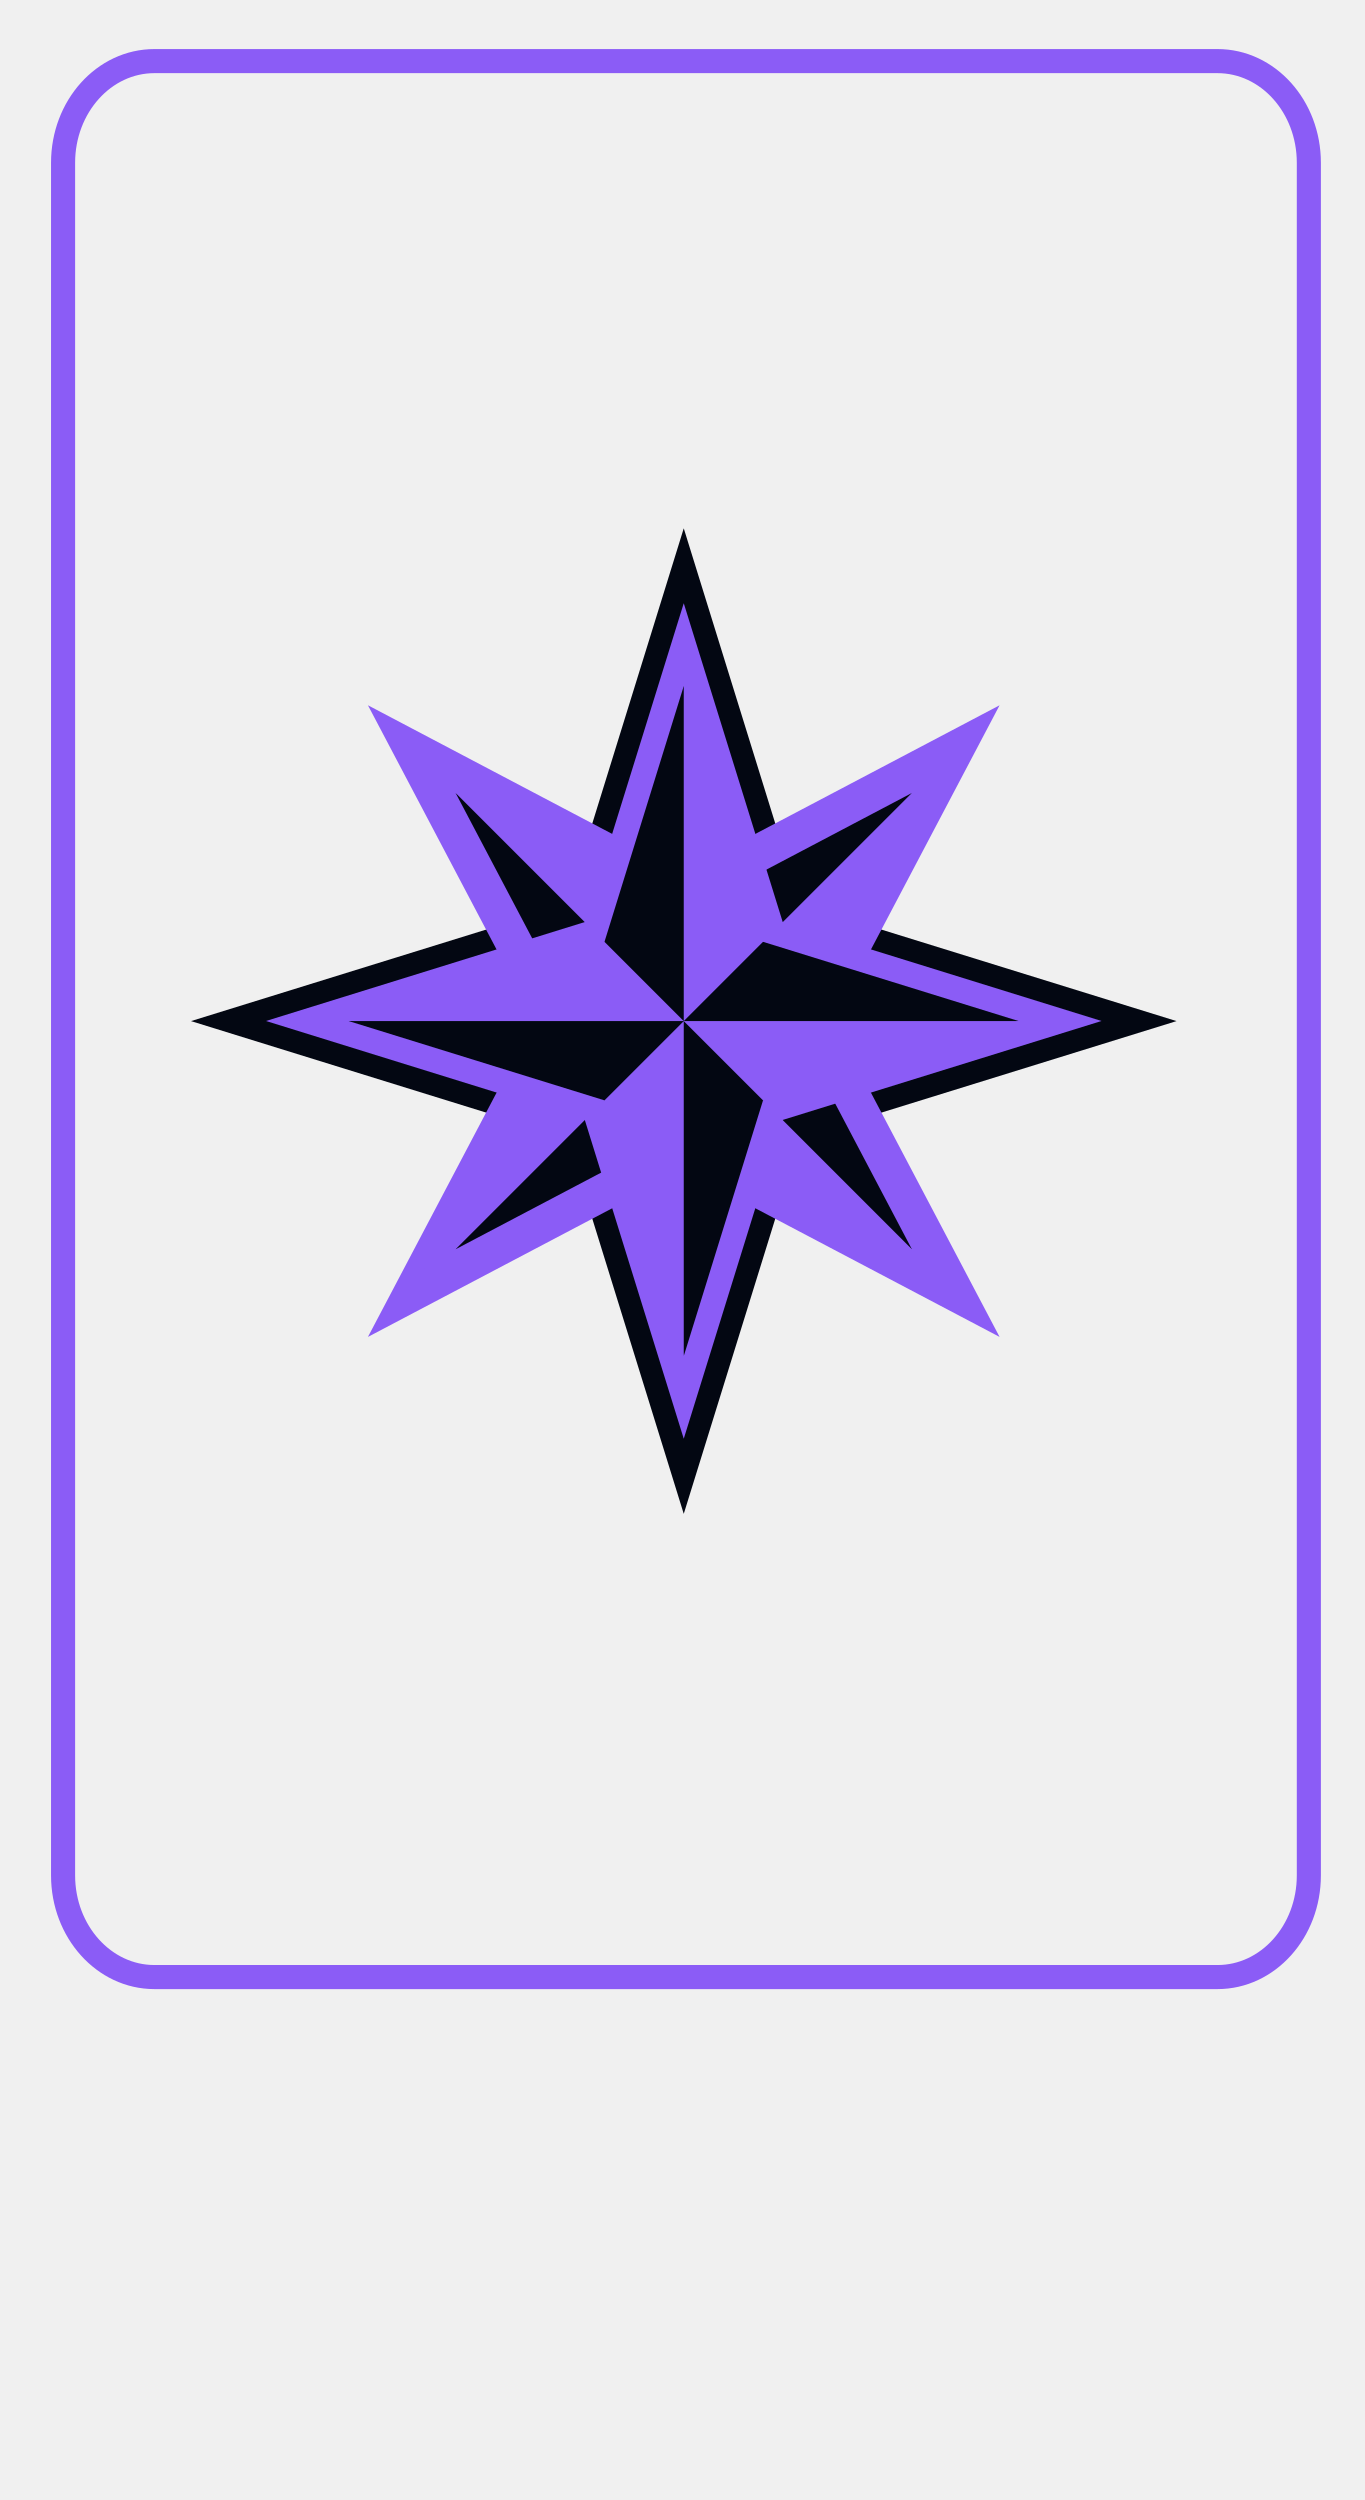
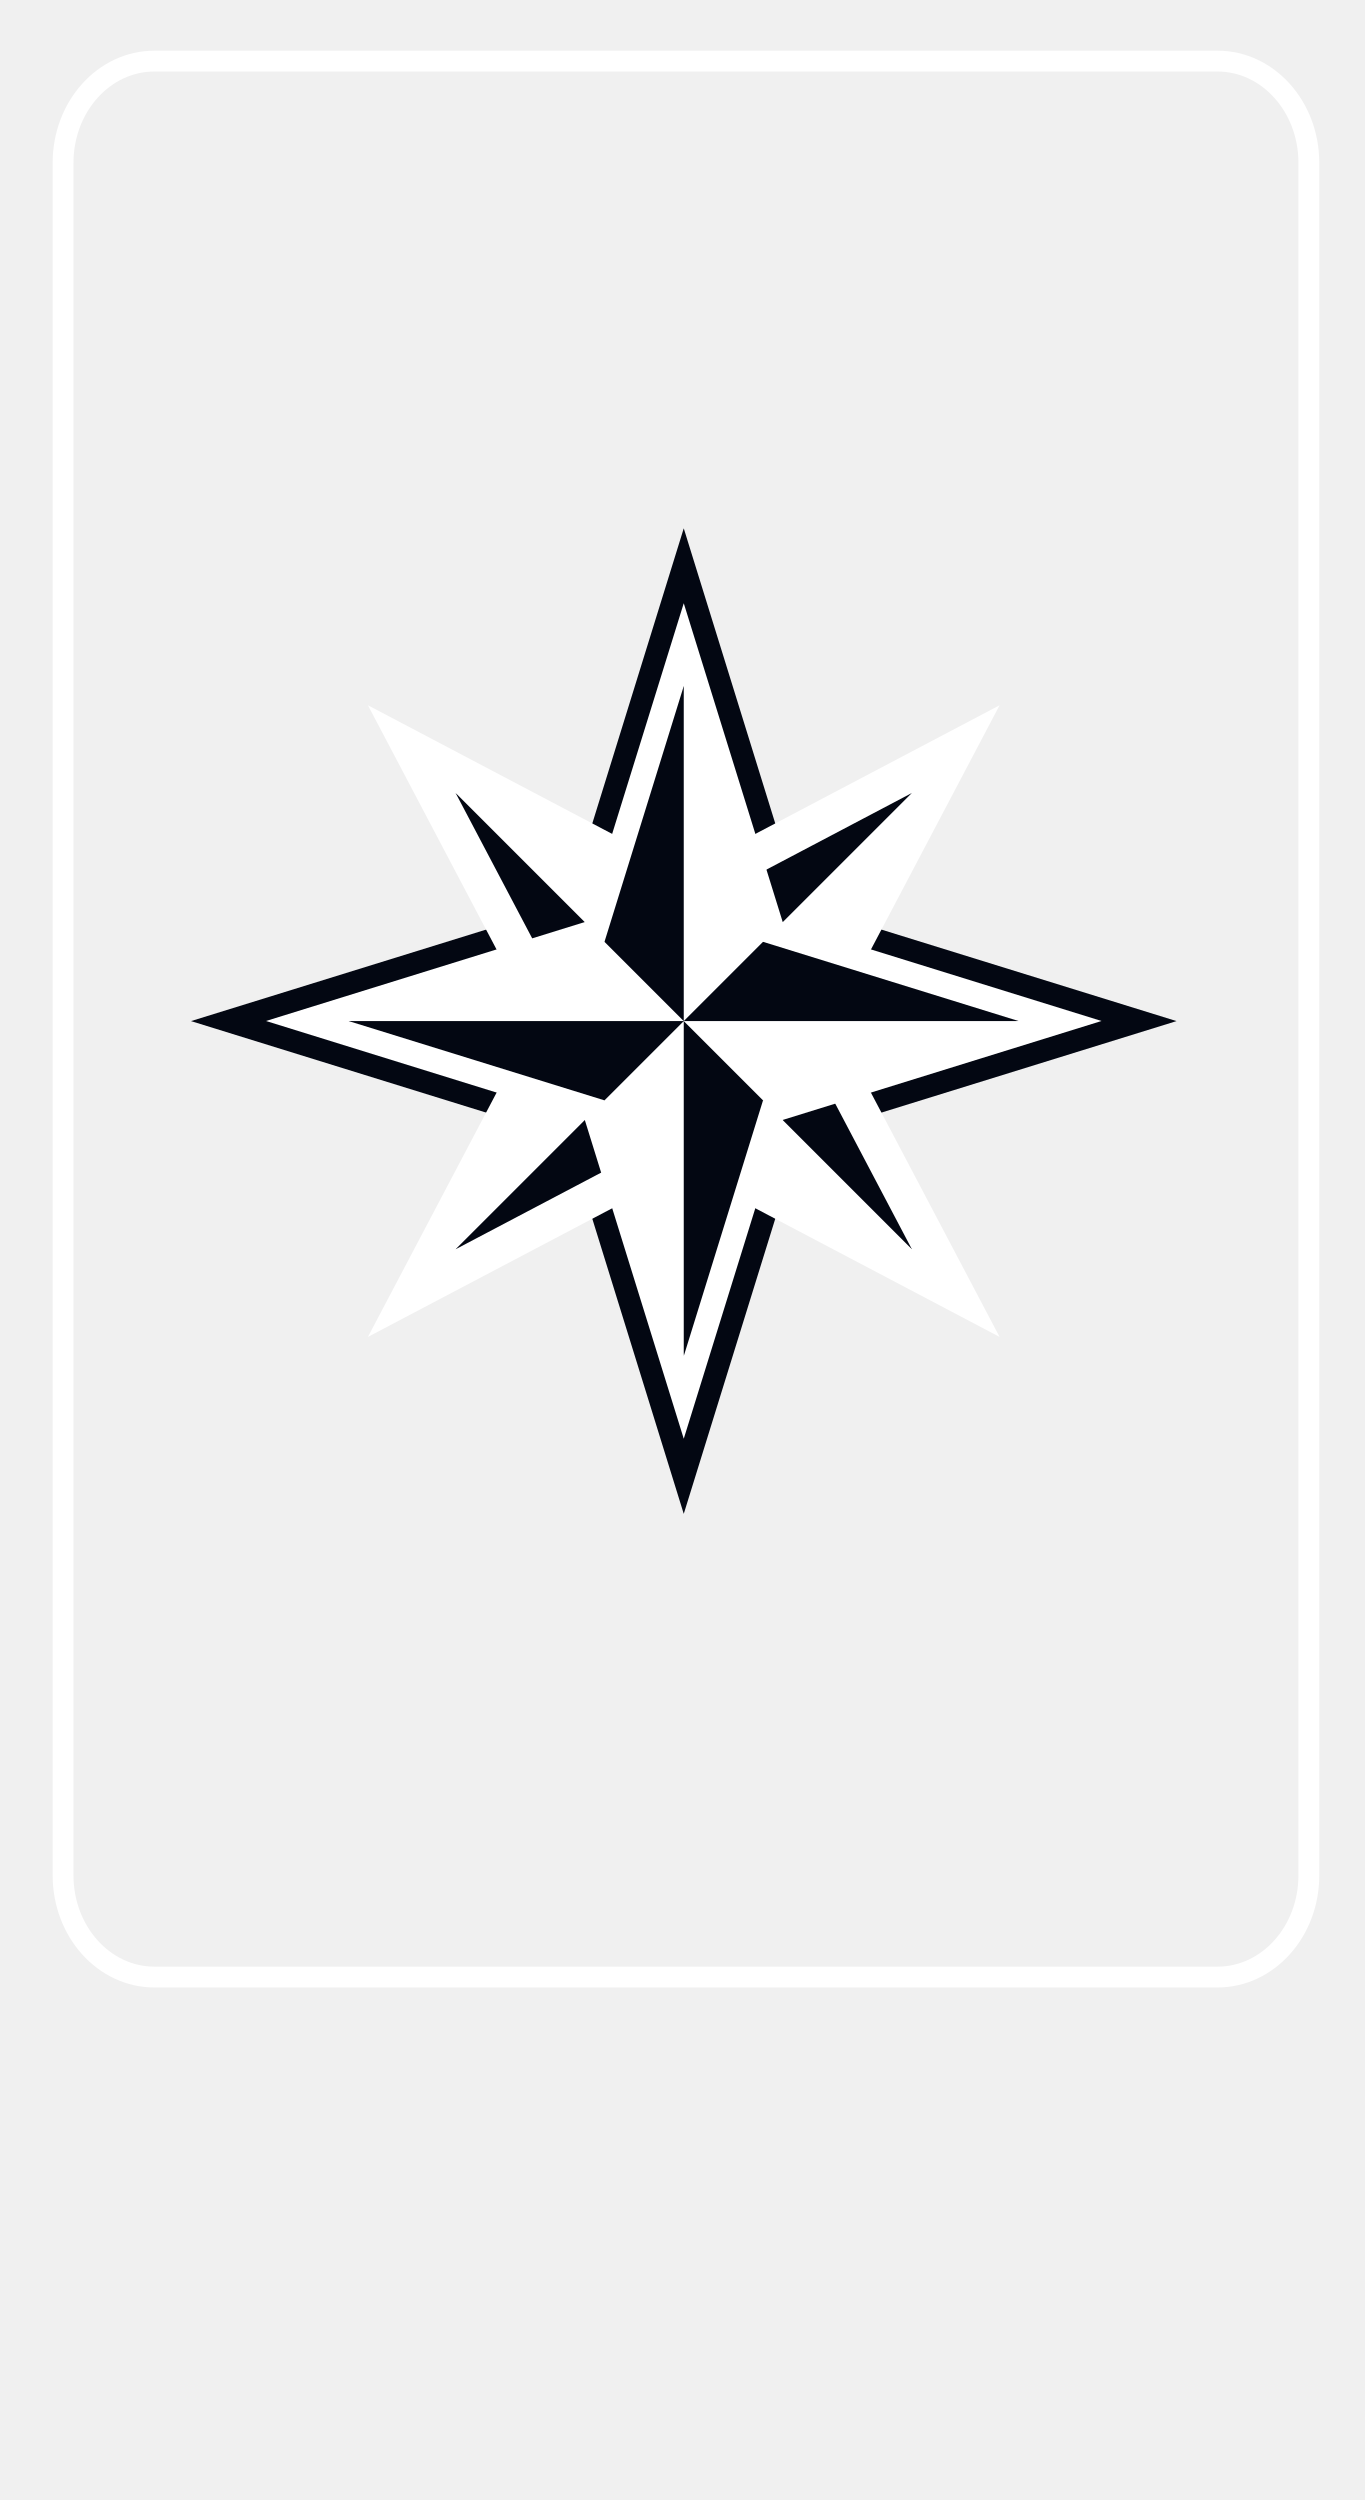
<svg xmlns="http://www.w3.org/2000/svg" id="Layer_1" data-name="Layer 1" viewBox="0 0 262 480" version="1.1">
  <defs id="defs1">
-     <style id="style1">.cls-1{fill:#39b000;}.cls-2{fill:#030712;}.cls-3{fill:#8b5cf6;}.cls-4{fill:#8b5cf6;}.cls-5{fill:#4f4f4f;}.cls-6{fill:#424242;}</style>
+     <style id="style1">.cls-1{fill:#39b000;}.cls-2{fill:#030712;}.cls-3{fill:#ffffff;}.cls-4{fill:#ffffff;}.cls-5{fill:#4f4f4f;}.cls-6{fill:#424242;}</style>
  </defs>
  <g id="g4207" style="display:inline">
-     <rect style="display:inline;fill:none;stroke:#8b5cf6;stroke-width:4.624;stroke-dasharray:none;stroke-opacity:1" id="rect1" width="239.188" height="367.865" x="12.111" y="11.732" rx="17.534" ry="19.518" />
-     <circle class="cls-3" cx="136.591" cy="146.65" r="0.88" id="circle2561" />
-     <circle class="cls-3" cx="136.591" cy="140.14" r="0.88" id="circle2562" />
-     <circle class="cls-3" cx="136.591" cy="153.14" r="0.88" id="circle2568" />
-     <circle class="cls-3" cx="108.921" cy="218.14" id="ellipse2655" r="1.63" />
+     <rect style="display:inline;fill:none;stroke:#ffffff;stroke-width:4;stroke-dasharray:none;stroke-opacity:1" id="rect1" width="239.188" height="367.865" x="12.111" y="11.732" rx="17.534" ry="19.518" />
    <path class="cls-3" d="m 123.241,220.24 a 1.23,1.23 0 0 0 -0.48,-0.1 v 0 a 1.25,1.25 0 0 0 0,2.5 v 0 a 1.23,1.23 0 0 0 0.48,-0.1 1.25,1.25 0 0 0 0,-2.3 z" id="path2655" />
-     <circle class="cls-3" cx="108.921" cy="205.14" r="1.63" id="circle2657" />
-     <circle class="cls-3" cx="108.921" cy="192.15" r="1.63" id="circle2660" />
-     <circle class="cls-3" cx="108.921" cy="211.64" id="ellipse2661" r="1.63" />
-     <circle class="cls-3" cx="108.921" cy="185.64" id="ellipse2662" r="1.63" />
    <ellipse class="cls-3" cx="108.921" cy="198.64" rx="1.63" ry="1.62" id="ellipse2663" />
-     <circle class="cls-3" cx="113.531" cy="195.39" r="1.5" id="circle2663" />
-     <circle class="cls-3" cx="113.531" cy="188.89" r="1.5" id="circle2664" />
-     <circle class="cls-3" cx="113.531" cy="182.39" r="1.5" id="circle2665" />
-     <circle class="cls-3" cx="113.531" cy="214.89" r="1.5" id="circle2666" />
-     <circle class="cls-3" cx="113.531" cy="201.89" r="1.5" id="circle2668" />
-     <circle class="cls-3" cx="113.531" cy="208.39" r="1.5" id="circle2671" />
-     <circle class="cls-3" cx="113.531" cy="221.39" r="1.5" id="circle2672" />
-     <circle class="cls-3" cx="118.141" cy="198.65" r="1.38" id="circle2674" />
-     <circle class="cls-3" cx="118.141" cy="205.15" r="1.38" id="circle2675" />
-     <circle class="cls-3" cx="118.141" cy="192.14" r="1.38" id="circle2677" />
-     <circle class="cls-3" cx="118.141" cy="185.64" r="1.38" id="circle2679" />
-     <circle class="cls-3" cx="118.141" cy="211.65" r="1.38" id="circle2680" />
-     <circle class="cls-3" cx="118.141" cy="218.14" id="ellipse2681" r="1.38" />
    <path class="cls-3" d="m 122.761,207.15 a 1.25,1.25 0 1 0 1.25,1.25 1.26,1.26 0 0 0 -1.25,-1.25 z" id="path2682" />
    <path class="cls-3" d="m 122.761,187.64 a 1.25,1.25 0 1 0 1.25,1.25 1.26,1.26 0 0 0 -1.25,-1.25 z" id="path2685" />
    <path class="cls-3" d="m 122.761,200.64 a 1.25,1.25 0 1 0 1.25,1.25 1.26,1.26 0 0 0 -1.25,-1.25 z" id="path2686" />
    <path class="cls-3" d="m 122.761,181.15 a 1.25,1.25 0 1 0 1.25,1.25 1.26,1.26 0 0 0 -1.25,-1.25 z" id="path2687" />
    <path class="cls-3" d="m 122.761,194.15 a 1.25,1.25 0 1 0 1.25,1.25 1.26,1.26 0 0 0 -1.25,-1.25 z" id="path2688" />
    <path class="cls-3" d="m 122.761,213.64 a 1.25,1.25 0 1 0 1.25,1.25 1.26,1.26 0 0 0 -1.25,-1.25 z" id="path2689" />
-     <circle class="cls-3" cx="127.371" cy="185.64" id="ellipse2689" r="1.13" />
-     <circle class="cls-3" cx="127.371" cy="192.15" r="1.13" id="circle2691" />
-     <circle class="cls-3" cx="127.371" cy="211.65" r="1.13" id="circle2692" />
-     <circle class="cls-3" cx="127.371" cy="198.65" r="1.13" id="circle2693" />
-     <circle class="cls-3" cx="127.371" cy="205.15" r="1.13" id="circle2694" />
    <path class="cls-3" d="m 127.371,217.02 a 1.13,1.13 0 1 0 1.12,1.12 1.12,1.12 0 0 0 -1.12,-1.12 z" id="path2695" />
    <path class="cls-3" d="m 131.981,213.89 a 1,1 0 1 0 1,1 1,1 0 0 0 -1,-1 z" id="path2696" />
    <path class="cls-3" d="m 131.981,187.89 a 1,1 0 1 0 1,1 1,1 0 0 0 -1,-1 z" id="path2699" />
    <path class="cls-3" d="m 131.981,194.39 a 1,1 0 1 0 1,1 1,1 0 0 0 -1,-1 z" id="path2701" />
    <path class="cls-3" d="m 131.981,181.39 a 1,1 0 1 0 1,1 1,1 0 0 0 -1,-1 z" id="path2702" />
    <path class="cls-3" d="m 131.981,207.39 a 1,1 0 1 0 1,1 1,1 0 0 0 -1,-1 z" id="path2703" />
    <path class="cls-3" d="m 131.981,200.89 a 1,1 0 1 0 1,1 1,1 0 0 0 -1,-1 z" id="path2704" />
    <path class="cls-3" d="m 131.981,220.39 a 1,1 0 1 0 1,1 1,1 0 0 0 -1,-1 z" id="path2705" />
-     <circle class="cls-3" cx="136.591" cy="166.14" r="0.88" id="circle2705" />
-     <circle class="cls-3" cx="136.591" cy="172.64" r="0.88" id="circle2706" />
-     <circle class="cls-3" cx="136.591" cy="159.64" r="0.88" id="circle2707" />
    <ellipse class="cls-3" cx="136.591" cy="179.14" rx="0.88" ry="0.87" id="ellipse2707" />
    <ellipse class="cls-3" cx="136.591" cy="192.14" rx="0.88" ry="0.87" id="ellipse2708" />
    <ellipse class="cls-3" cx="136.591" cy="205.14" rx="0.88" ry="0.87" id="ellipse2709" />
    <ellipse class="cls-3" cx="136.591" cy="185.64" rx="0.88" ry="0.87" id="ellipse2710" />
    <ellipse class="cls-3" cx="136.591" cy="198.64" rx="0.88" ry="0.87" id="ellipse2711" />
    <ellipse class="cls-3" cx="136.591" cy="211.64" rx="0.88" ry="0.87" id="ellipse2712" />
    <path class="cls-3" d="m 136.591,217.27 a 0.88,0.88 0 1 0 0.87,0.87 0.87,0.87 0 0 0 -0.87,-0.87 z" id="path2712" />
-     <circle class="cls-3" cx="104.311" cy="201.89" r="1.75" id="circle2793" />
-     <circle class="cls-3" cx="104.311" cy="182.39" r="1.75" id="circle2794" />
-     <circle class="cls-3" cx="104.311" cy="208.39" r="1.75" id="circle2798" />
-     <circle class="cls-3" cx="104.311" cy="214.89" r="1.75" id="circle2799" />
-     <circle class="cls-3" cx="104.311" cy="188.89" r="1.75" id="circle2800" />
-     <circle class="cls-3" cx="104.311" cy="195.39" r="1.75" id="circle2801" />
-     <circle class="cls-3" cx="104.311" cy="221.39" r="1.75" id="circle2802" />
-     <circle class="cls-3" cx="108.921" cy="224.65" r="1.63" id="circle2811" />
-     <circle class="cls-3" cx="113.531" cy="227.89" r="1.5" id="circle2819" />
-     <circle class="cls-3" cx="118.141" cy="224.65" r="1.38" id="circle2824" />
    <path class="cls-3" d="m 122.751,226.64 a 1.25,1.25 0 1 0 1.26,1.25 1.24,1.24 0 0 0 -1.26,-1.25 z" id="path2830" />
    <path class="cls-3" d="m 127.371,223.51 a 1.13,1.13 0 1 0 1.12,1.13 1.13,1.13 0 0 0 -1.12,-1.13 z" id="path2842" />
    <path class="cls-3" d="m 131.981,226.89 a 1,1 0 1 0 1,1 1,1 0 0 0 -1,-1 z" id="path2849" />
    <path class="cls-3" d="m 136.591,223.76 a 0.88,0.88 0 0 0 -0.88,0.88 0.88,0.88 0 1 0 0.88,-0.88 z" id="path2861" />
-     <circle class="cls-3" cx="104.311" cy="227.89" r="1.75" id="circle2945" />
-     <circle class="cls-3" cx="99.701" cy="218.14" id="ellipse3517" r="1.63" />
-     <circle class="cls-3" cx="99.701" cy="211.64" id="ellipse3587" r="1.63" />
-     <circle class="cls-3" cx="99.701" cy="185.64" id="ellipse3588" r="1.63" />
-     <circle class="cls-3" cx="99.701" cy="205.14" r="1.63" id="circle3588" />
-     <circle class="cls-3" cx="99.701" cy="192.15" r="1.63" id="circle3589" />
    <ellipse class="cls-3" cx="99.701" cy="198.64" rx="1.63" ry="1.62" id="ellipse3591" />
-     <circle class="cls-3" cx="99.701" cy="224.65" r="1.63" id="circle3737" />
    <polygon class="cls-2" points="860.91,354.51 879.74,293.78 911.55,310.54 894.79,278.73 955.52,259.9 894.79,241.07 911.55,209.26 879.74,226.02 860.91,165.29 842.09,226.02 810.27,209.26 827.03,241.07 766.3,259.9 827.03,278.73 810.27,310.54 842.09,293.78 " id="polygon4172" transform="translate(-729.6291,-63.84978)" />
    <polygon class="cls-2" points="860.91,235.18 808.68,207.67 836.19,259.9 808.68,312.13 860.91,284.62 913.14,312.13 885.63,259.9 913.14,207.67 " id="polygon4173" transform="translate(-729.6291,-63.84978)" />
    <path class="cls-3" d="m 191.921,256.69 -60.64,-31.94 -60.64,31.94 31.94,-60.64 -31.94,-60.64 60.64,31.94 60.64,-31.94 -31.94,60.64 z m -60.64,-39.9 43.81,23.08 -23.07,-43.82 23.08,-43.81 -43.81,23.08 -43.82,-23.08 23.08,43.81 -23.08,43.81 z" id="path4173" />
    <polygon class="cls-3" points="860.91,259.9 885.63,259.9 913.14,207.67 " id="polygon4174" transform="translate(-729.6291,-63.84978)" />
    <polygon class="cls-3" points="860.91,259.9 836.19,259.9 808.68,312.13 " id="polygon4175" transform="translate(-729.6291,-63.84978)" />
    <polygon class="cls-3" points="860.91,259.9 860.91,284.62 913.14,312.13 " id="polygon4176" transform="translate(-729.6291,-63.84978)" />
    <polygon class="cls-3" points="860.91,259.9 860.91,235.18 808.68,207.67 " id="polygon4177" transform="translate(-729.6291,-63.84978)" />
    <polygon class="cls-2" points="843.81,242.8 788.66,259.9 843.81,277 860.91,332.15 878.01,277 933.16,259.9 878.01,242.8 860.91,187.65 " id="polygon4178" transform="translate(-729.6291,-63.84978)" />
    <path class="cls-3" d="m 131.281,276.24 -19,-61.21 -61.21,-19 61.21,-19 19,-61.21 19,61.21 61.21,19 -61.21,19 z m -64.32,-80.19 49.1,15.22 15.22,49.1 15.22,-49.1 49.1,-15.22 -49.1,-15.22 -15.22,-49.1 -15.22,49.1 z" id="path4178" />
    <polygon class="cls-3" points="860.91,259.9 878.01,242.8 860.91,187.65 " id="polygon4179" transform="translate(-729.6291,-63.84978)" />
    <polygon class="cls-3" points="860.91,259.9 843.81,277 860.91,332.15 " id="polygon4180" transform="translate(-729.6291,-63.84978)" />
    <polygon class="cls-3" points="860.91,259.9 878.01,277 933.16,259.9 " id="polygon4181" transform="translate(-729.6291,-63.84978)" />
    <polygon class="cls-3" points="860.91,259.9 843.81,242.8 788.66,259.9 " id="polygon4182" transform="translate(-729.6291,-63.84978)" />
  </g>
  <g id="g4206" style="display:none" transform="translate(-364.1966,-27.60599)">
    <rect class="cls-3" x="364.215" y="27.631" width="259.35" height="389.04" id="rect4184" />
    <path class="cls-2" d="m 583.245,234.331 7.07,-12.24 -6.89,-11.94 3.48,-13 -9.75,-9.75 v -13.49 l -11.94,-6.89 -3.48,-13 -12.66,-3.39 -7,-12.07 h -13.76 l -9.62,-9.62 -13.29,3.56 -11.78,-6.8 -11.92,6.88 -13.14,-3.52 -9.49,9.49 h -13.43 l -6.8,11.78 -13.27,3.58 -3.52,13.14 -11.92,6.86 v 13.6 l -9.73,9.73 3.61,13.46 -6.55,11.35 6.73,11.66 -3.57,13.32 9.52,9.52 v 13.79 l 11.66,6.73 3.57,13.32 13.66,3.66 6.65,11.52 h 13.48 l 9.65,9.65 13,-3.49 11.82,6.82 11.68,-6.74 13.18,3.53 9.77,-9.77 h 13.82 l 6.82,-11.82 13,-3.49 3.53,-13.18 11.68,-6.74 v -13.62 l 9.53,-9.53 z m 4.21,-12.24 -5.12,8.86 -2.25,-8.38 2.42,-9 z m -10.3,-0.92 0.37,1.4 -0.37,1.4 z m -2.48,12 -5.51,20.55 -10.21,17.65 -15.65,15.65 -18.35,10.61 -20.49,5.49 h -22.11 l -19.65,-5.27 -18.42,-10.64 -15,-15 -11.56,-20 -5.06,-18.88 v -21.42 l 5.54,-20.67 11.11,-19.33 14.52,-14.52 18.59,-10.73 20.73,-5.55 h 20.54 l 21.56,5.78 18.53,10.7 15.17,15.08 9.77,16.93 6,22.34 z m 2.48,-21.6 v -7.36 l 3.61,6.25 -2,7.29 z m -2.48,-9.24 -1.2,-4.48 1.2,2.08 z m -3.72,-13.69 -1.42,-5.32 5.1,5.1 v 6.58 z m -4.78,-8.28 -0.53,-0.92 0.39,0.39 z m -5.32,-9.21 -3.23,-5.6 5.42,3.13 1.7,6.36 z m -6.77,-6.77 -2.06,-2.06 1.31,0.75 z m -8.83,-8.83 -4.57,-4.57 6.7,1.79 3.47,6 z m -8.28,-4.78 -2.53,-1.46 1.46,0.39 z m -10.81,-6.24 -6,-3.47 h 7.11 l 5.14,5.14 z m -9.24,-2.48 -3.71,-1 h 2 z m -13,-3.47 -5.81,-1.56 6.87,-1.84 5.88,3.4 z m -9.57,0 h -2.05 l 1,-0.28 z m -11.62,0 h -6.5 l 5.74,-3.32 6.56,1.76 z m -9.24,2.48 -2.88,0.77 1.34,-0.77 z m -12.12,3.25 -6.27,1.68 4.93,-4.93 h 7 z m -8.28,4.78 -2.58,1.49 1.09,-1.09 z m -10.86,6.27 -5.21,3 3.4,-5.88 6.41,-1.72 z m -6.77,6.77 -1.45,1.45 0.53,-0.92 z m -8.22,8.22 -4.91,4.91 1.76,-6.56 6.16,-3.56 z m -4.78,8.28 -1.92,3.33 0.51,-1.92 z m -6.7,11.61 -3.23,5.6 v -7.27 l 5,-5 z m -2.48,9.24 -0.76,2.82 v -1.51 z m -3.23,12.06 -1.67,6.24 -1.79,-6.7 3.47,-6 z m 0,9.57 v 2.92 l -0.39,-1.46 z m 0,12.48 v 5.5 l -3.29,-5.7 1.62,-6 z m 2.48,9.24 0.28,1 -0.28,-0.48 z m 2.75,10.27 1.9,7.1 -4.66,-4.66 v -7.22 z m 4.78,8.28 2.32,4 -1.7,-1.7 z m 7.1,12.3 3.2,5.54 -6.53,-3.77 -1.87,-7 z m 6.77,6.77 2,2 -1.25,-0.72 z m 8.74,8.74 4.52,4.52 -6.54,-1.8 -3.43,-5.95 z m 8.28,4.78 2.42,1.4 -1.4,-0.37 z m 10.7,6.18 5.13,3 h -6.69 l -4.61,-4.61 z m 9.24,2.48 1.8,0.48 h -1 z m 11,3 6.61,1.77 -6.46,1.73 -6.07,-3.5 z m 9.57,0 h 3.65 l -1.83,0.49 z m 13.22,0 h 6.36 l -6.21,3.58 -6.77,-1.81 z m 9.24,-2.48 2.63,-0.71 -1.22,0.71 z m 12.03,-3.24 6.15,-1.65 -4.83,4.83 h -6.83 z m 8.28,-4.78 2.36,-1.36 -1,1 z m 10.65,-6.15 5.93,-3.42 -3.5,6.07 -6.92,1.86 z m 6.77,-6.77 2.58,-2.58 -0.95,1.64 z m 9.3,-9.3 4.18,-4.18 -1.81,6.77 -5.79,3.34 z m 4.78,-8.28 0.93,-1.62 -0.25,0.93 z m 5.72,-9.9 3.2,-5.54 v 6.53 l -4.73,4.73 z m 2.48,-9.24 0.72,-2.7 v 1.45 z m 3.2,-11.94 1.66,-6.18 1.78,6.63 -3.42,5.91 z m 7,-35.64 -2.47,9.23 -4.51,-7.82 v -8.41 z m -9.46,-22.52 v 9.52 l -6.38,-6.38 -2.17,-8.11 z m -15,-19.3 2.47,9.23 -7,-4 -4.37,-7.58 z m -19,-15 5,8.69 -8.45,-2.26 -6.43,-6.43 z m -22.72,-9.36 6.85,6.85 h -8.85 l -7.45,-4.3 z m -24.33,-3.14 8.4,4.85 -8.62,2.31 -8.31,-2.23 z m -24.32,3.26 9.36,2.51 -7.31,4.22 h -8.78 z m -22.23,9.21 h 9.52 l -6.21,6.21 -8.16,2.19 z m -19.48,14.85 9.52,-2.55 -4.3,7.45 -7.73,4.46 z m -15,19.43 8.54,-4.93 -2.23,8.31 -6.31,6.31 z m -9.45,22.64 7,-7 v 9.09 l -4.37,7.58 z m -2.85,24.08 4.6,-8 2.26,8.45 -2.09,7.8 z m 3.06,24.23 2.56,-9.54 4.2,7.27 v 9 z m 9.23,22.61 v -9.88 l 5.94,5.94 2.34,8.72 z m 14.77,19.45 -2.56,-9.54 8.1,4.68 4.34,7.52 z m 19.72,14.73 -4.7,-8.14 8.38,2.25 5.9,5.9 z m 22.44,9.36 -6.89,-6.89 h 8.5 l 7.64,4.41 z m 24.1,3.24 -8.44,-4.87 8.21,-2.2 8.57,2.3 z m 24.12,-3.11 -9.41,-2.52 7.78,-4.49 h 8.64 z m 22.9,-9.49 h -9.92 l 6.11,-6.11 8.67,-2.32 z m 19.32,-14.81 -9.25,2.48 4.41,-7.64 7.36,-4.25 z m 14.72,-19.36 -8.29,4.79 2.28,-8.52 6,-6 z m 2.48,-24 4.34,-7.51 2.43,9.08 -6.77,6.77 z" id="path4184" />
  </g>
</svg>
